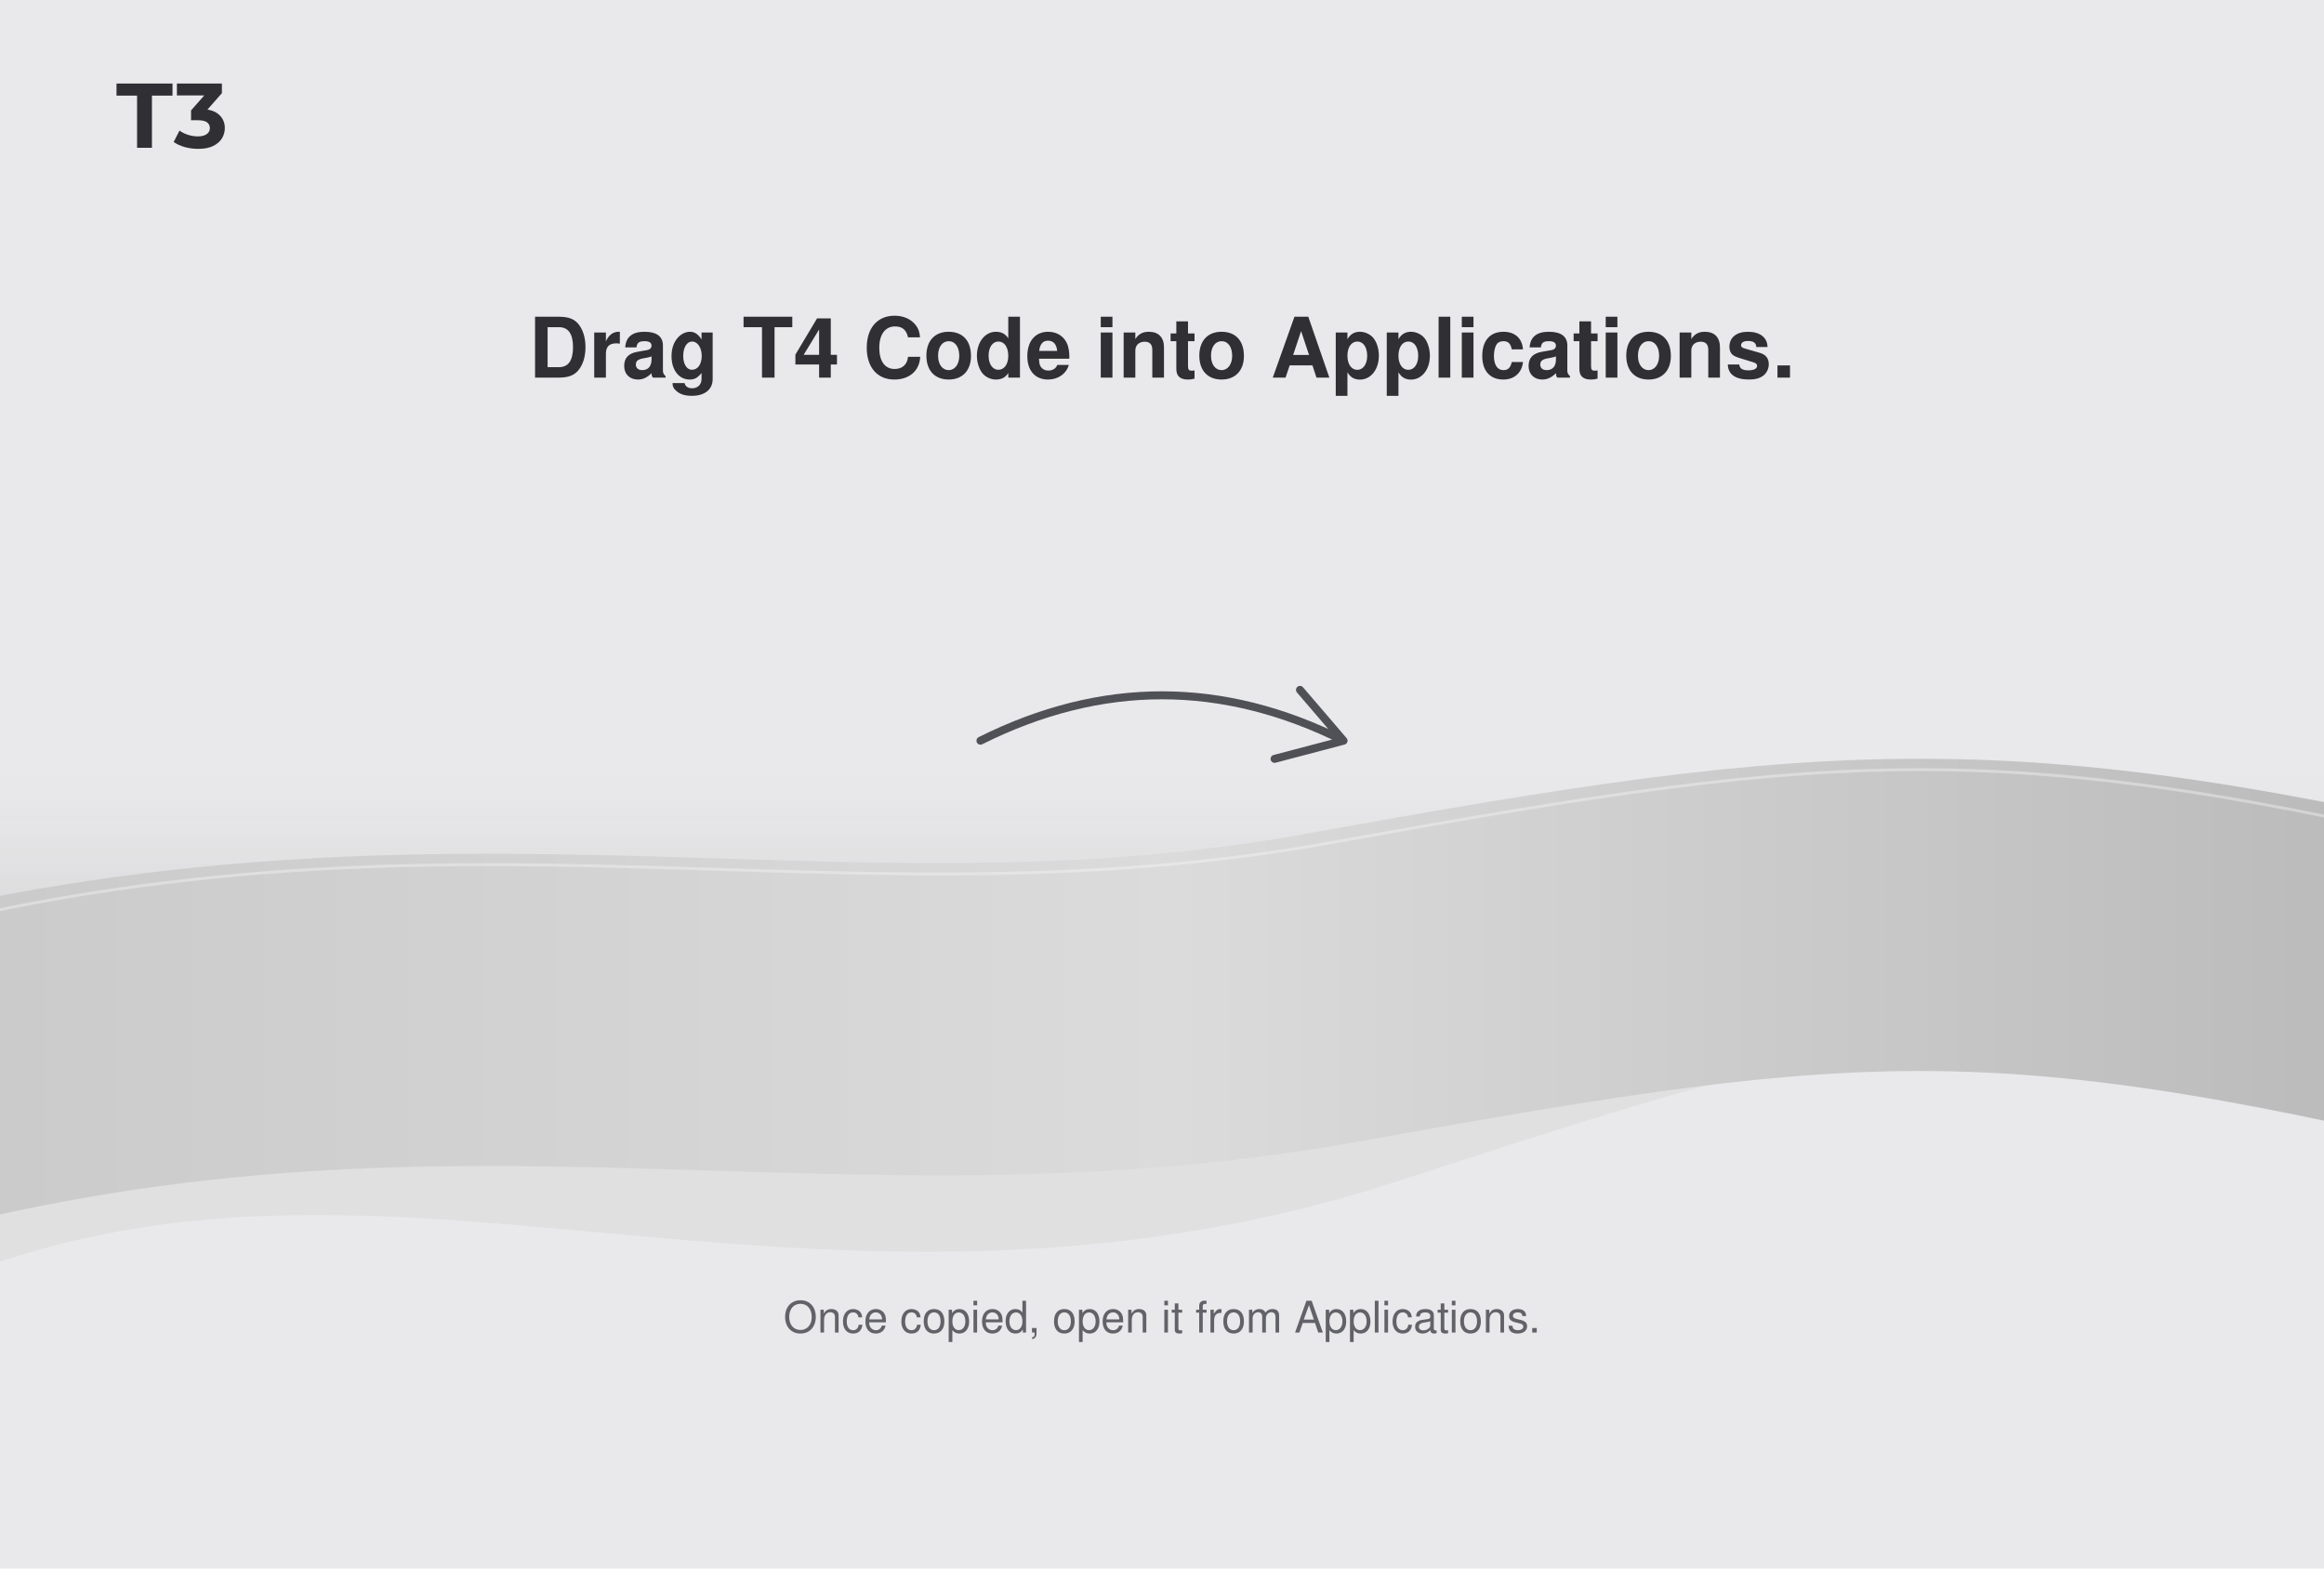
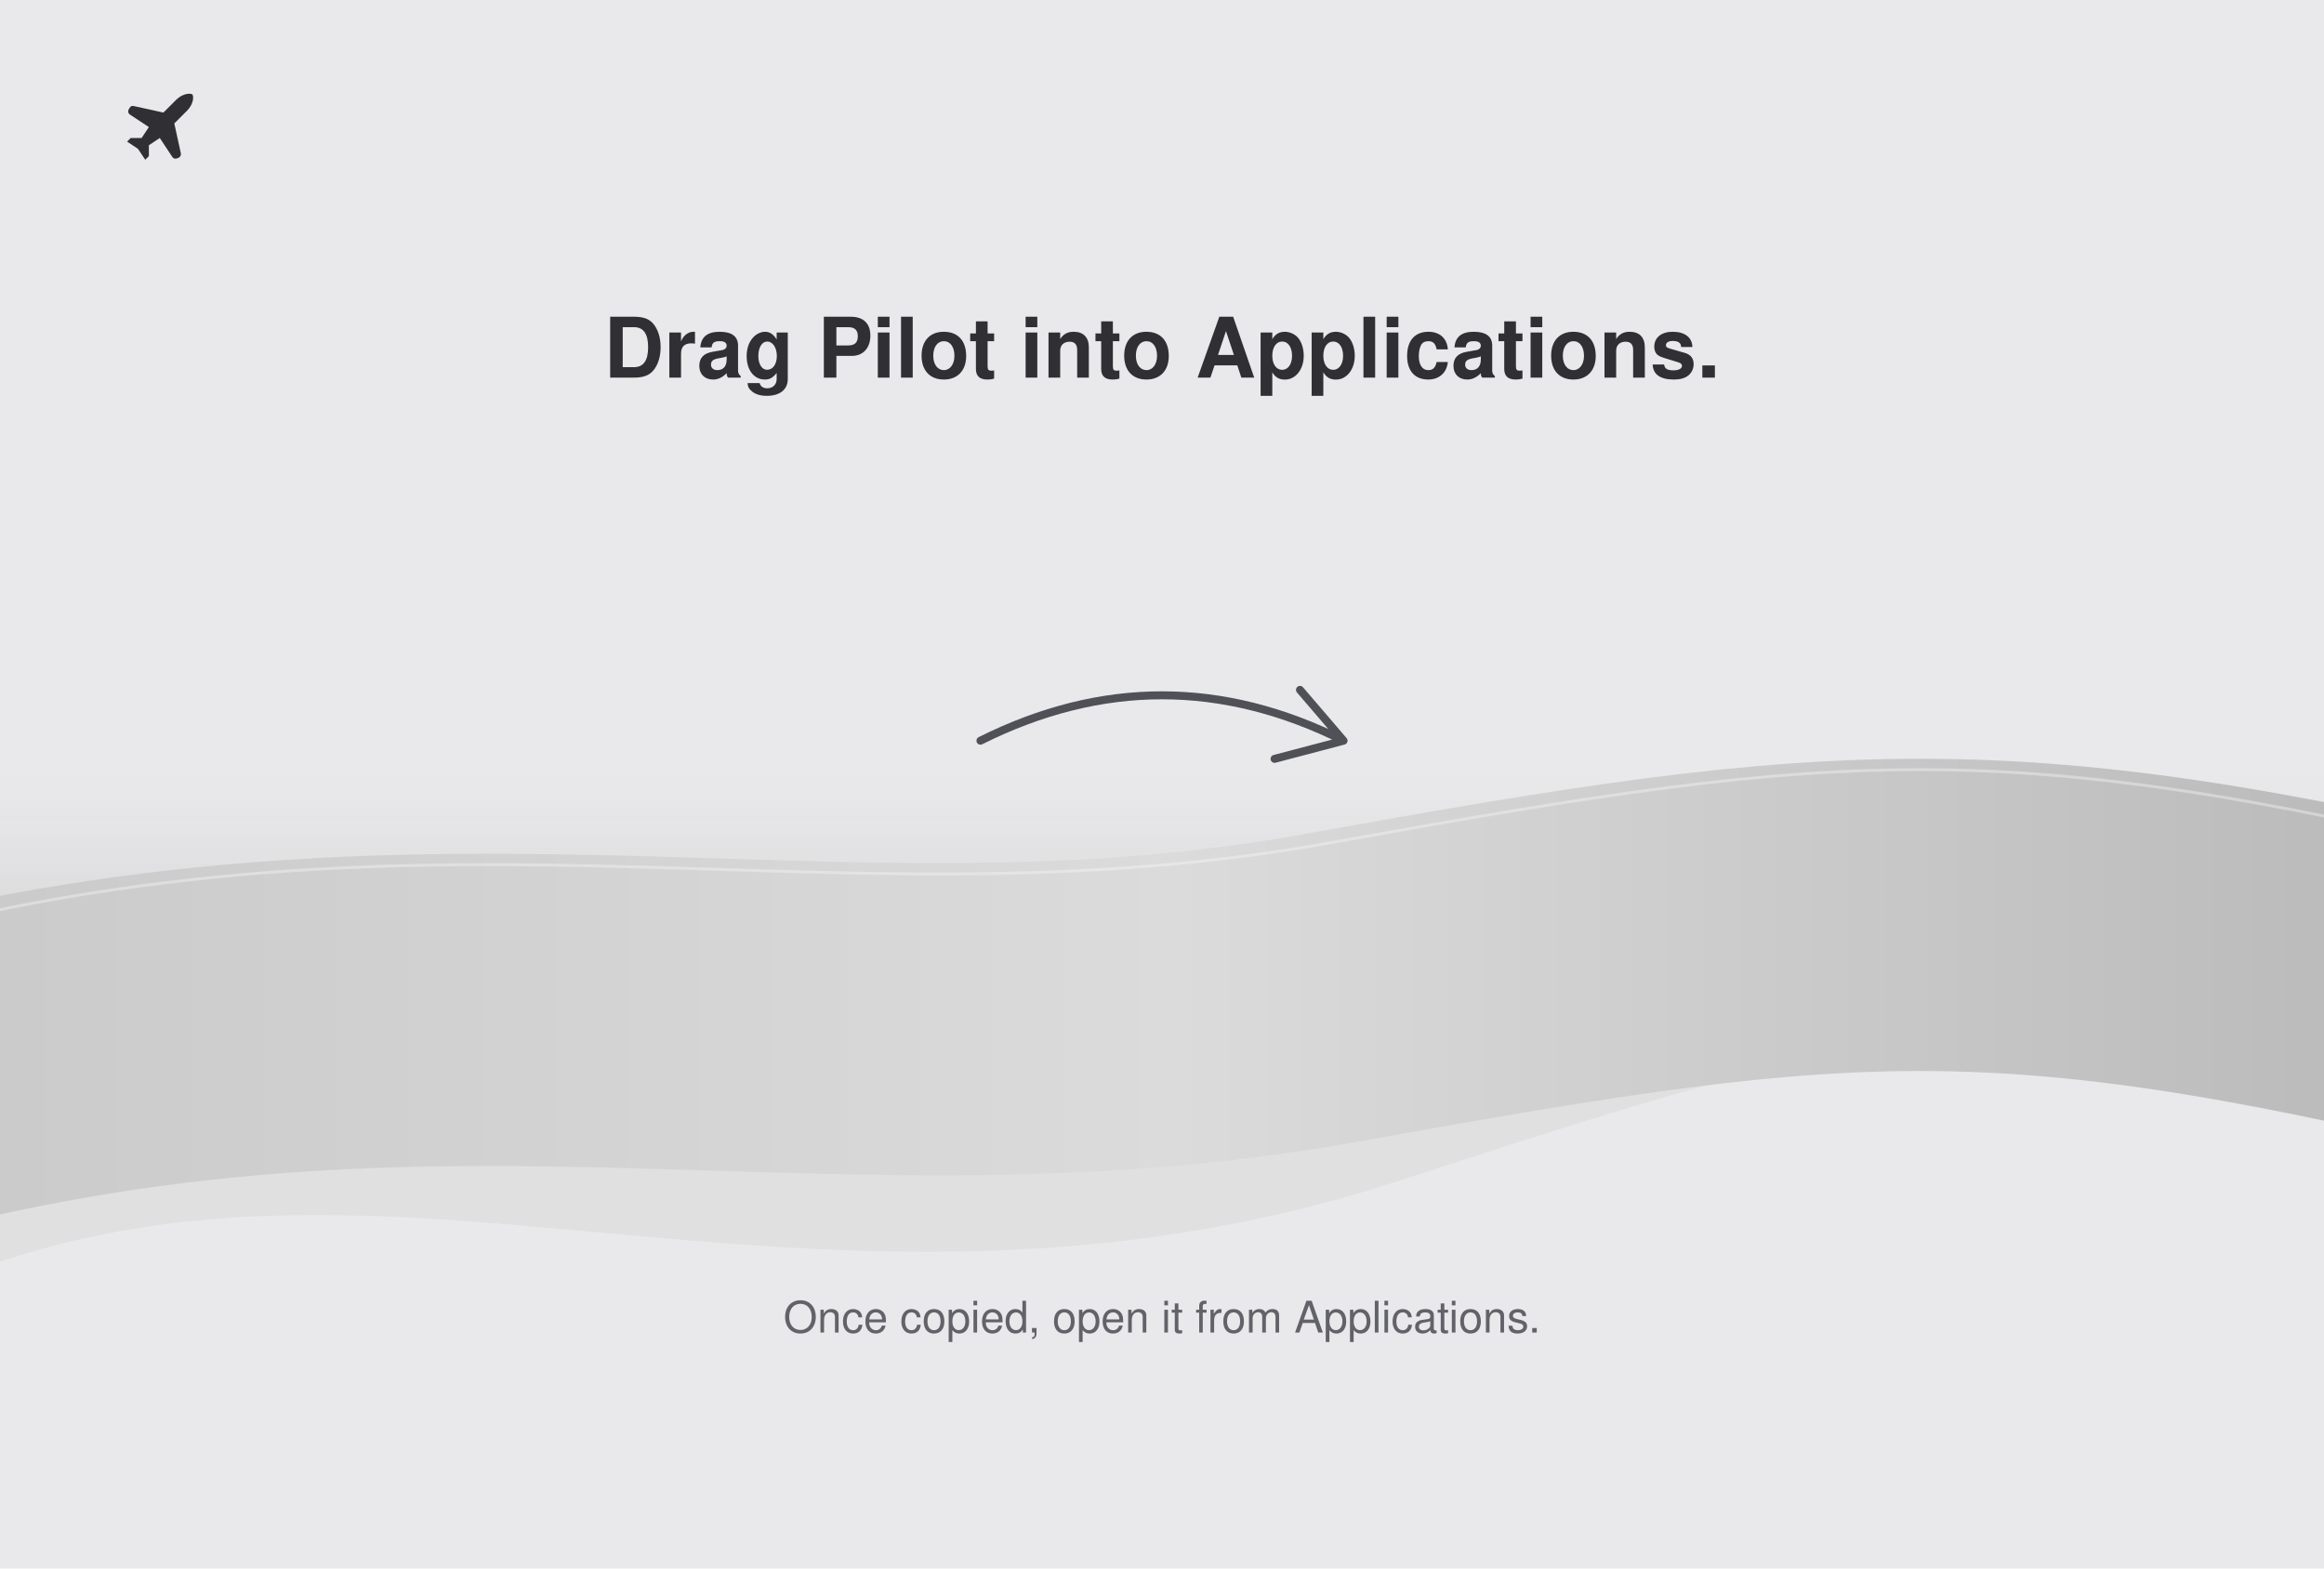
<svg xmlns="http://www.w3.org/2000/svg" width="1280" height="864" viewBox="0 0 640 432">
  <defs>
    <linearGradient id="veil" x1="0" y1="0" x2="0" y2="1">
      <stop stop-color="#B7B7B7" stop-opacity="0" />
      <stop offset=".55" stop-color="#A5A5A5" stop-opacity=".24" />
      <stop offset="1" stop-color="#D1D1D1" stop-opacity=".4" />
    </linearGradient>
    <linearGradient id="silk" x1="0" y1="0" x2="1" y2="0">
      <stop stop-color="#C8C8C8" />
      <stop offset=".5" stop-color="#DBDBDB" />
      <stop offset="1" stop-color="#B5B5B5" />
    </linearGradient>
  </defs>
  <rect width="640" height="432" fill="#E9E9EB" />
  <path d="M-60 293C95 220 214 304 362 256S559 191 707 257" stroke="url(#veil)" stroke-width="146" fill="none" opacity="1" stroke-linecap="round" stroke-linejoin="round" />
  <path d="M-60 306C113 252 223 298 367 272S553 242 707 280" stroke="url(#silk)" stroke-width="86" fill="none" opacity="1" stroke-linecap="round" stroke-linejoin="round" />
  <path d="M-60 266C113 212 223 258 367 232S553 202 707 240" stroke="#F5F5F5" stroke-width="0.8" fill="none" opacity="0.42" stroke-linecap="round" stroke-linejoin="round" />
-   <svg x="32" y="23" width="30" height="18" viewBox="15.531 37 94.394 56.96" fill="#303034">
-     <path d="M33.451 93V47.56H15.531V37H64.331V47.56H46.411V93H33.451ZM86.725 93.96C82.832 93.96 78.965 93.453 75.125 92.44C71.285 91.373 68.032 89.88 65.365 87.96L70.405 78.04C72.539 79.587 75.019 80.813 77.845 81.72C80.672 82.627 83.525 83.08 86.405 83.08C89.659 83.08 92.219 82.44 94.085 81.16C95.952 79.88 96.885 78.12 96.885 75.88C96.885 73.747 96.059 72.067 94.405 70.84C92.752 69.613 90.085 69 86.405 69H80.485V60.44L96.085 42.76L97.525 47.4H68.165V37H107.365V45.4L91.845 63.08L85.285 59.32H89.045C95.925 59.32 101.125 60.867 104.645 63.96C108.165 67.053 109.925 71.027 109.925 75.88C109.925 79.027 109.099 81.987 107.445 84.76C105.792 87.48 103.259 89.693 99.845 91.4C96.432 93.107 92.059 93.96 86.725 93.96Z" />
+   <svg x="32" y="23" width="24" height="24" viewBox="0 0 24 24" fill="#303034">
+     <path d="M17.8 19.2 16 11l3.5-3.5C21 6 21.5 4 21 3c-1-.5-3 0-4.5 1.5L13 8 4.8 6.2c-.5-.1-.9.1-1.1.5l-.3.5c-.2.5-.1 1 .3 1.3L9 12l-2 3H4l-1 1 3 2 2 3 1-1v-3l3-2 3.5 5.3c.3.4.8.5 1.3.3l.5-.2c.4-.3.6-.7.5-1.2z" />
  </svg>
-   <text x="320" y="104" fill="#303034" font-family="Helvetica" font-size="23" font-weight="700" text-anchor="middle">Drag T4 Code into Applications.</text>
+   <text x="320" y="104" fill="#303034" font-family="Helvetica" font-size="23" font-weight="700" text-anchor="middle">Drag Pilot into Applications.</text>
  <path d="M270 204Q320 179 370 204M358 190L370 204L351 209" stroke="#505057" stroke-width="2.2" fill="none" opacity="1" stroke-linecap="round" stroke-linejoin="round" />
  <text x="320" y="367" fill="#626269" font-family="Helvetica" font-size="12" font-weight="400" text-anchor="middle">Once copied, open it from Applications.</text>
</svg>
